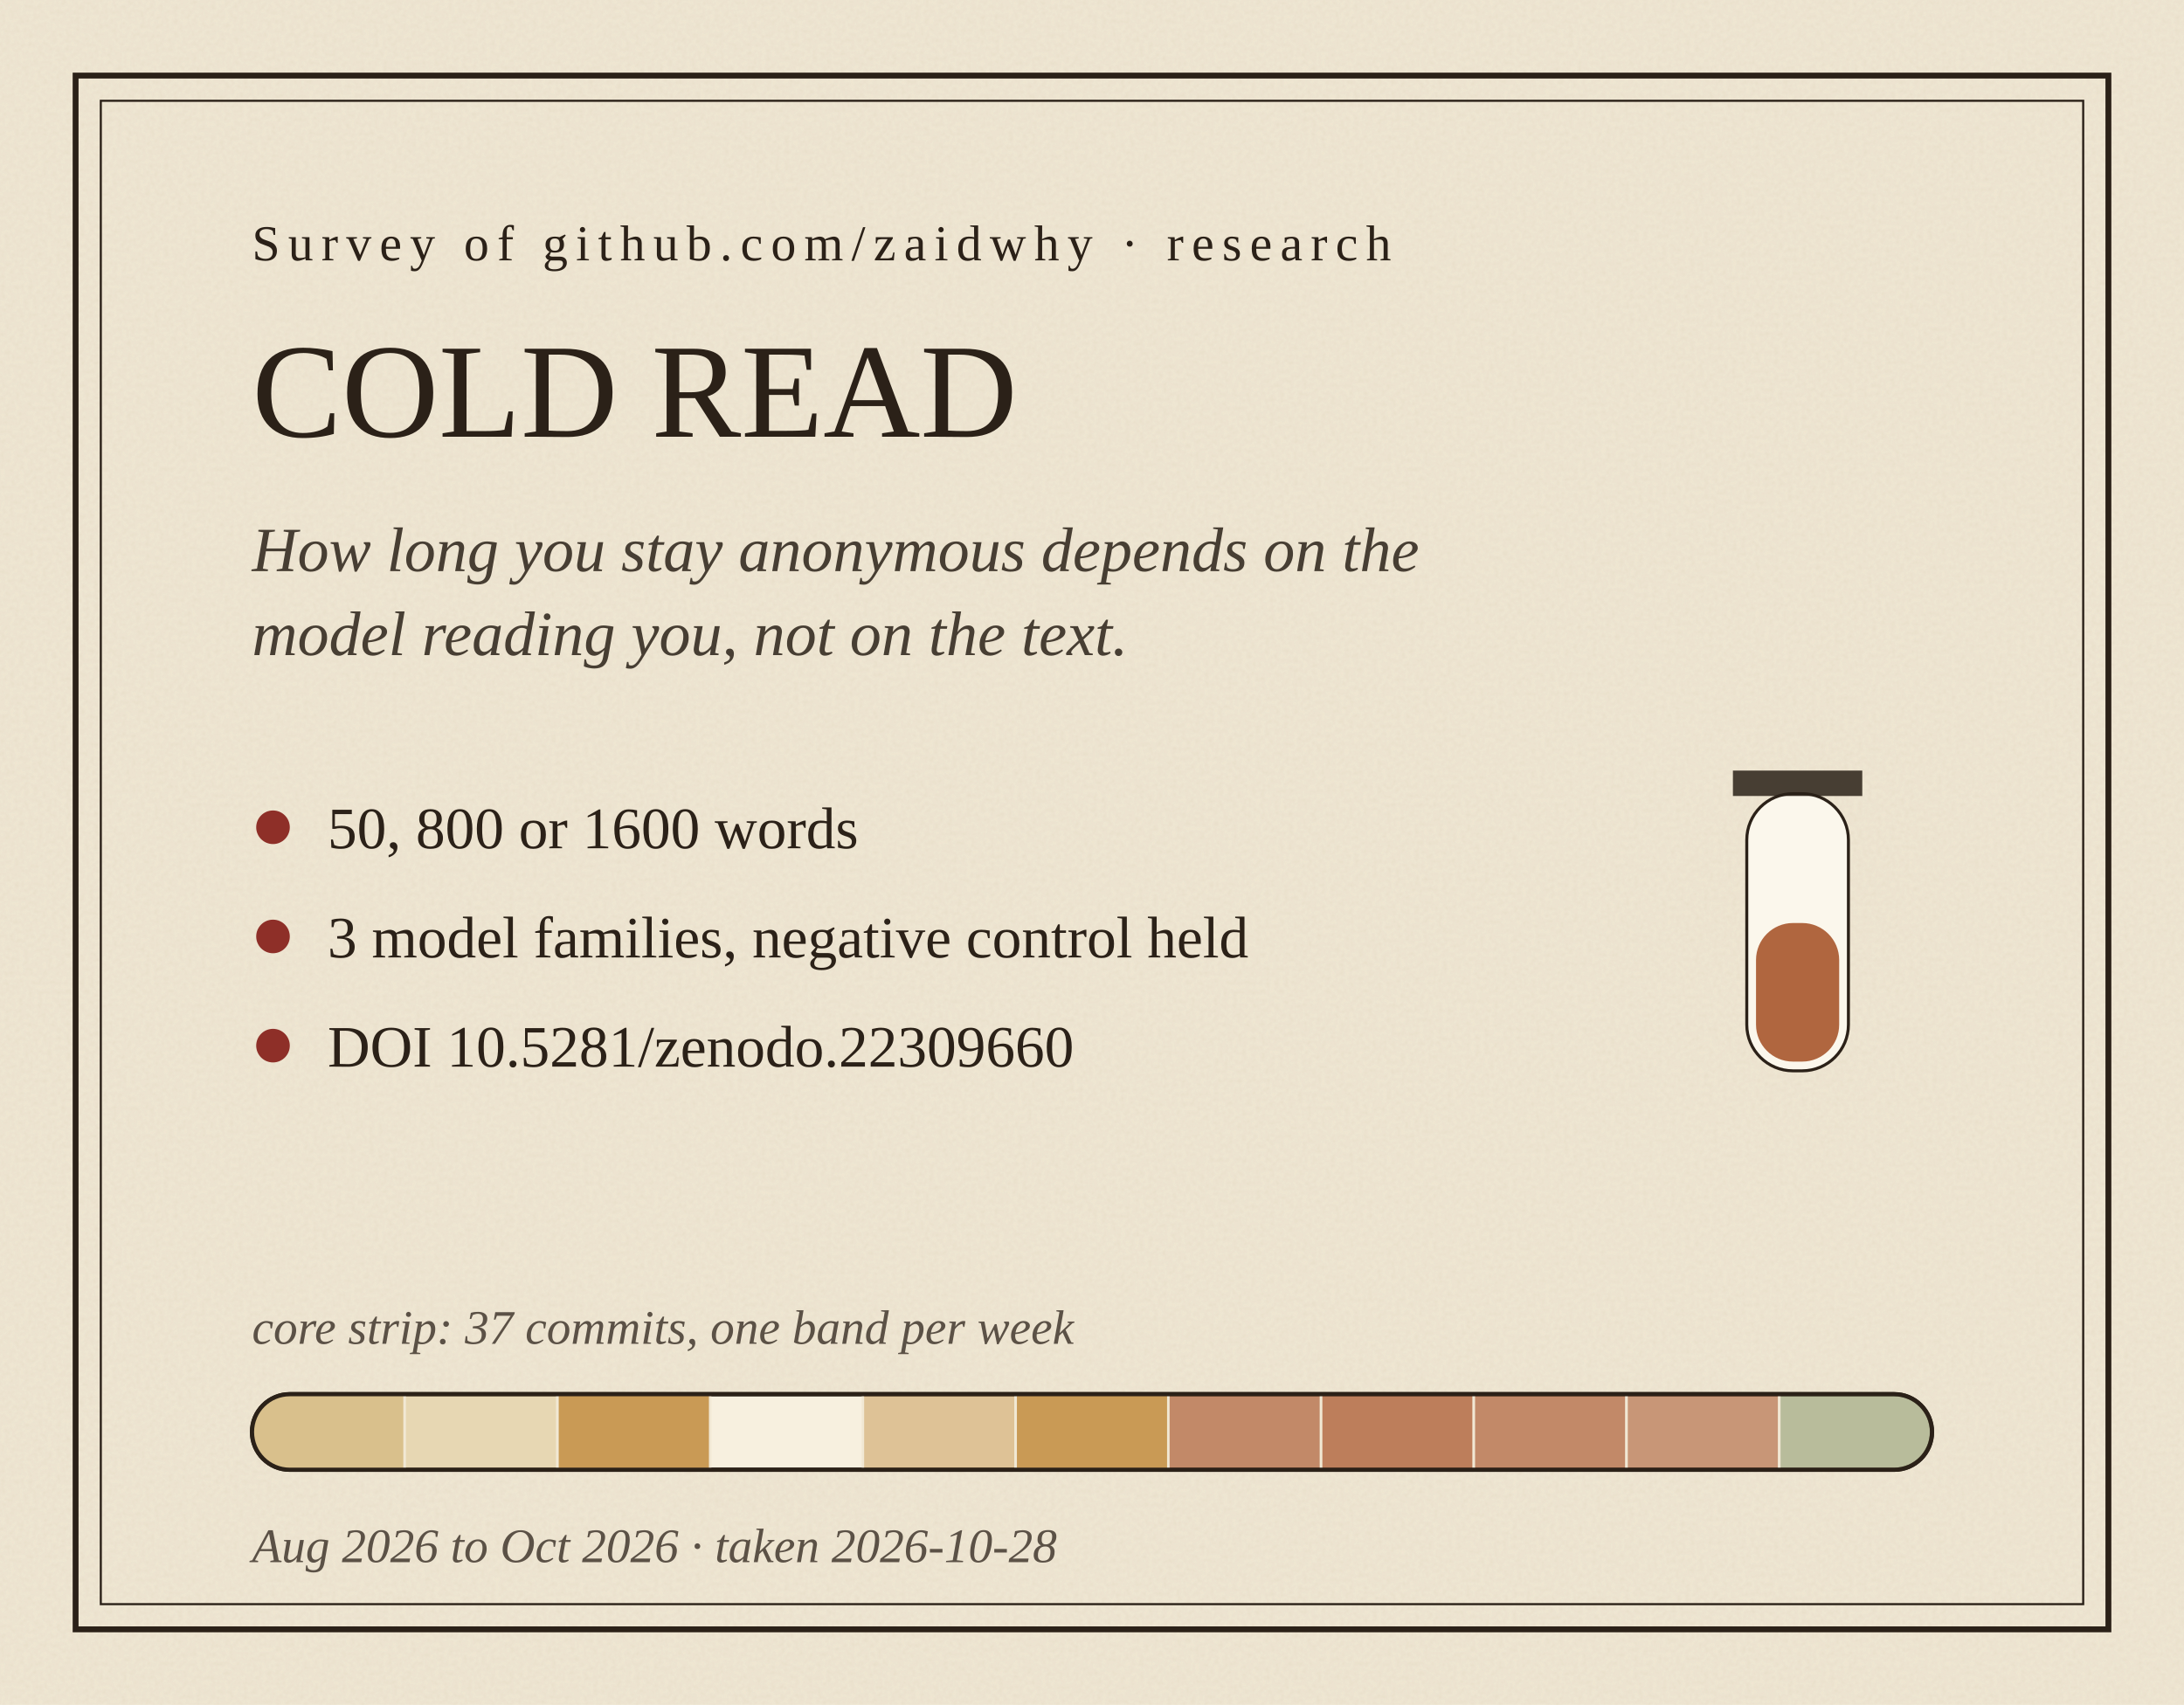
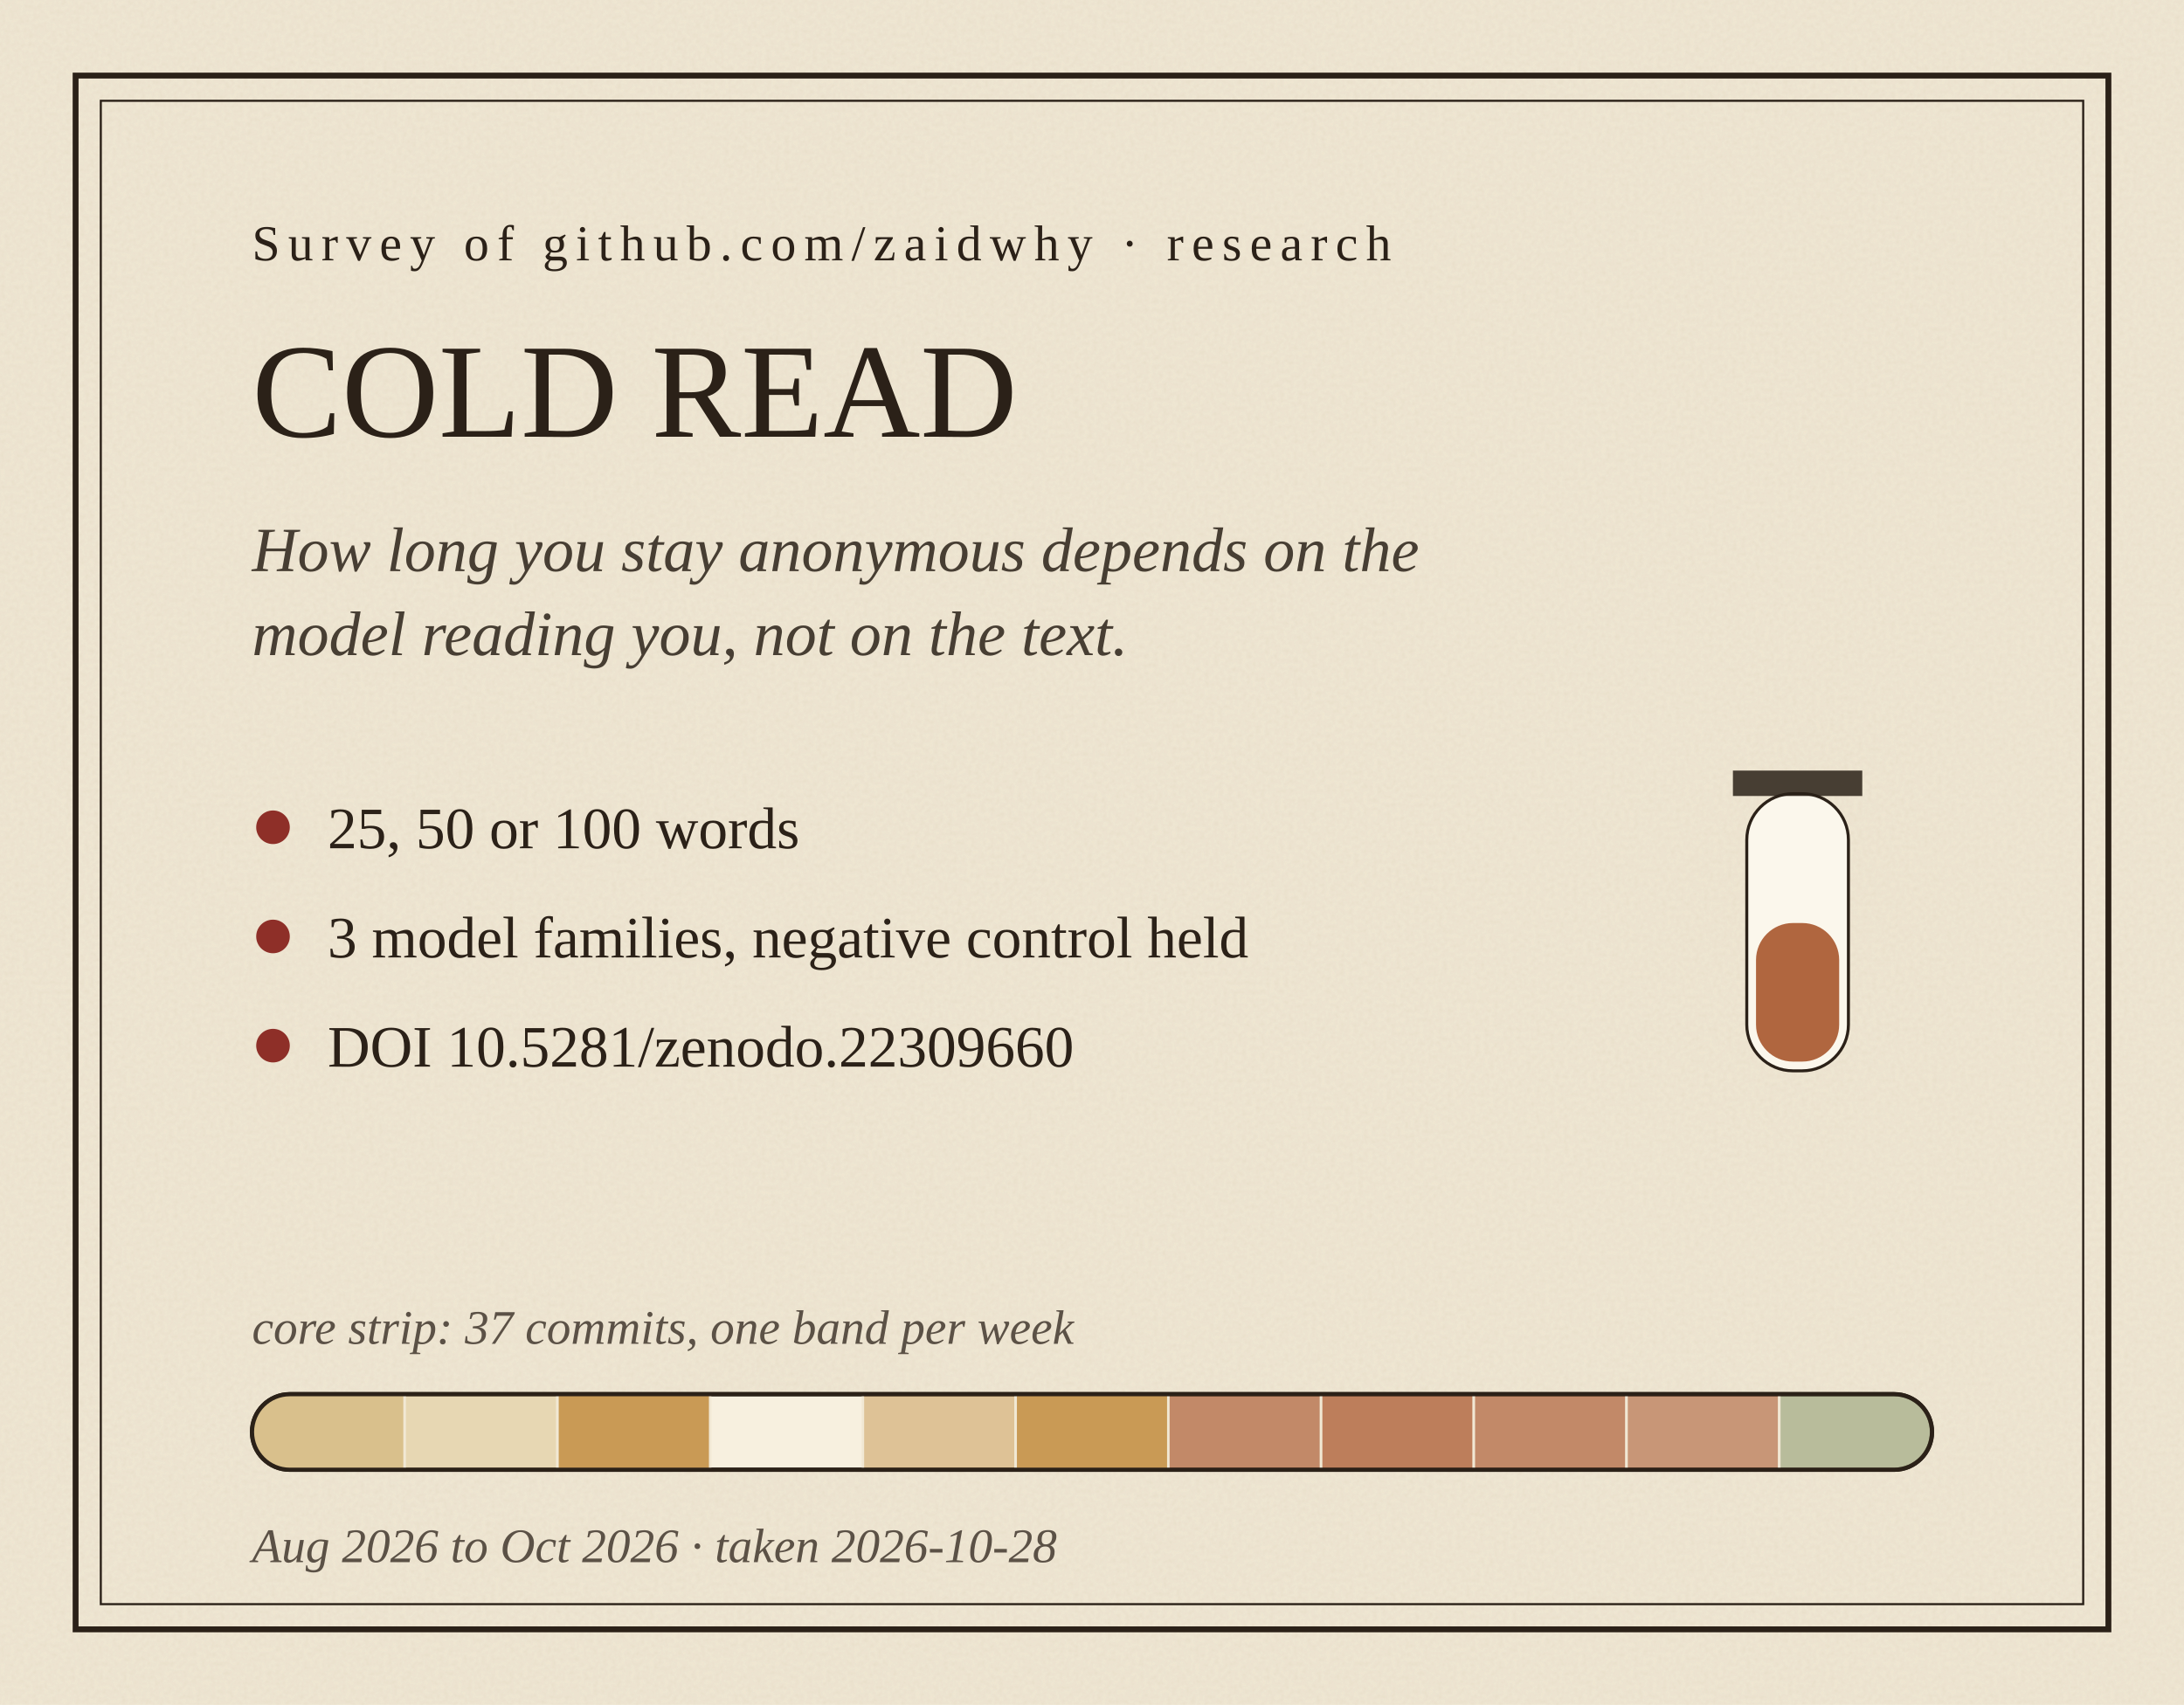
- <svg xmlns="http://www.w3.org/2000/svg" viewBox="0 0 520 406" width="520" height="406" role="img" aria-label="COLD READ: How long you stay anonymous depends on the model reading you, not on the text. 50, 800 or 1600 words; 3 model families, negative control held; DOI 10.5281/zenodo.22309660. Core strip: 37 commits over 11 weeks, Aug 2026 to Oct 2026.">
+ <svg xmlns="http://www.w3.org/2000/svg" viewBox="0 0 520 406" width="520" height="406" role="img" aria-label="COLD READ: How long you stay anonymous depends on the model reading you, not on the text. 25, 50 or 100 words with both option orders asked; 3 model families, negative control held; DOI 10.5281/zenodo.22309660. Core strip: 37 commits over 11 weeks, Aug 2026 to Oct 2026.">
  <defs>
    <filter id="paper">
      <feTurbulence type="fractalNoise" baseFrequency=".9" numOctaves="2" seed="7" />
      <feColorMatrix values="0 0 0 0 .17 0 0 0 0 .13 0 0 0 0 .09 0 0 0 .07 0" />
      <feComposite in2="SourceGraphic" operator="in" />
    </filter>
  </defs>
  <style>.rise{transform-box:fill-box;transform-origin:bottom;animation:rise 1.6s cubic-bezier(.3,0,.2,1) .3s both}@keyframes rise{from{transform:scaleY(0)}to{transform:scaleY(1)}}@media (prefers-reduced-motion:reduce){.rise{animation:none}}</style>
  <rect width="520" height="406" fill="#F1E8D4" />
  <rect width="520" height="406" filter="url(#paper)" />
  <rect x="18" y="18" width="484" height="370" fill="none" stroke="#2B2118" stroke-width="1.4" />
  <rect x="24" y="24" width="472" height="358" fill="none" stroke="#2B2118" stroke-width=".5" />
  <text x="60.0" y="62.0" text-anchor="start" fill="#2B2118" fill-opacity="1.0" style="font-family:Georgia,'Times New Roman',serif;font-size:12px;letter-spacing:.16em;text-transform:uppercase">Survey of github.com/zaidwhy  ·  research</text>
  <text x="60.0" y="104.0" text-anchor="start" fill="#2B2118" fill-opacity="1.0" style="font-family:Georgia,'Times New Roman',serif;font-size:32px">COLD READ</text>
  <text x="60.0" y="136.0" text-anchor="start" fill="#2B2118" fill-opacity="0.85" style="font-family:Georgia,'Times New Roman',serif;font-size:15px;font-style:italic">How long you stay anonymous depends on the</text>
  <text x="60.0" y="156.0" text-anchor="start" fill="#2B2118" fill-opacity="0.85" style="font-family:Georgia,'Times New Roman',serif;font-size:15px;font-style:italic">model reading you, not on the text.</text>
  <circle cx="65" cy="197" r="4" fill="#8E2F28" />
-   <text x="78.0" y="202.0" text-anchor="start" fill="#2B2118" fill-opacity="1.0" style="font-family:Georgia,'Times New Roman',serif;font-size:14px">50, 800 or 1600 words</text>
+   <text x="78.0" y="202.0" text-anchor="start" fill="#2B2118" fill-opacity="1.0" style="font-family:Georgia,'Times New Roman',serif;font-size:14px">25, 50 or 100 words</text>
  <circle cx="65" cy="223" r="4" fill="#8E2F28" />
  <text x="78.0" y="228.0" text-anchor="start" fill="#2B2118" fill-opacity="1.0" style="font-family:Georgia,'Times New Roman',serif;font-size:14px">3 model families, negative control held</text>
  <circle cx="65" cy="249" r="4" fill="#8E2F28" />
  <text x="78.0" y="254.0" text-anchor="start" fill="#2B2118" fill-opacity="1.0" style="font-family:Georgia,'Times New Roman',serif;font-size:14px">DOI 10.5281/zenodo.22309660</text>
  <g transform="translate(428 222) scale(.55) translate(-428 -222)">
    <rect x="406" y="162" width="44" height="120" rx="20" fill="#FBF7EC" stroke="#2B2118" stroke-width="1.3" />
    <rect class="rise" x="410" y="218" width="36" height="60" rx="16" fill="#B0663F" />
    <rect x="400" y="152" width="56" height="11" fill="#2B2118" fill-opacity=".85" />
  </g>
  <text x="60.0" y="320.0" text-anchor="start" fill="#2B2118" fill-opacity="0.75" style="font-family:Georgia,'Times New Roman',serif;font-size:11.5px;font-style:italic">core strip: 37 commits, one band per week</text>
  <rect x="60" y="332" width="400" height="18" rx="9.0" fill="#F7F0DF" stroke="#2B2118" stroke-width="1" />
  <clipPath id="core">
    <rect x="60" y="332" width="400" height="18" rx="9.0" />
  </clipPath>
  <g clip-path="url(#core)">
    <rect x="60.00" y="332" width="36.36" height="18" fill="#D9C08C" fill-opacity="1.00" stroke="#F1E8D4" stroke-width=".6" />
    <rect x="96.36" y="332" width="36.36" height="18" fill="#D9C08C" fill-opacity="0.53" stroke="#F1E8D4" stroke-width=".6" />
    <rect x="132.73" y="332" width="36.36" height="18" fill="#C99A55" fill-opacity="1.00" stroke="#F1E8D4" stroke-width=".6" />
    <rect x="205.45" y="332" width="36.36" height="18" fill="#C99A55" fill-opacity="0.53" stroke="#F1E8D4" stroke-width=".6" />
    <rect x="241.82" y="332" width="36.36" height="18" fill="#C99A55" fill-opacity="1.00" stroke="#F1E8D4" stroke-width=".6" />
    <rect x="278.18" y="332" width="36.36" height="18" fill="#B0663F" fill-opacity="0.74" stroke="#F1E8D4" stroke-width=".6" />
    <rect x="314.55" y="332" width="36.36" height="18" fill="#B0663F" fill-opacity="0.82" stroke="#F1E8D4" stroke-width=".6" />
    <rect x="350.91" y="332" width="36.36" height="18" fill="#B0663F" fill-opacity="0.74" stroke="#F1E8D4" stroke-width=".6" />
    <rect x="387.27" y="332" width="36.36" height="18" fill="#B0663F" fill-opacity="0.65" stroke="#F1E8D4" stroke-width=".6" />
    <rect x="423.64" y="332" width="36.36" height="18" fill="#97A077" fill-opacity="0.65" stroke="#F1E8D4" stroke-width=".6" />
  </g>
  <rect x="60" y="332" width="400" height="18" rx="9.0" fill="none" stroke="#2B2118" stroke-width="1" />
  <text x="60.0" y="372.0" text-anchor="start" fill="#2B2118" fill-opacity="0.75" style="font-family:Georgia,'Times New Roman',serif;font-size:11.5px;font-style:italic">Aug 2026 to Oct 2026  ·  taken 2026-10-28</text>
</svg>
